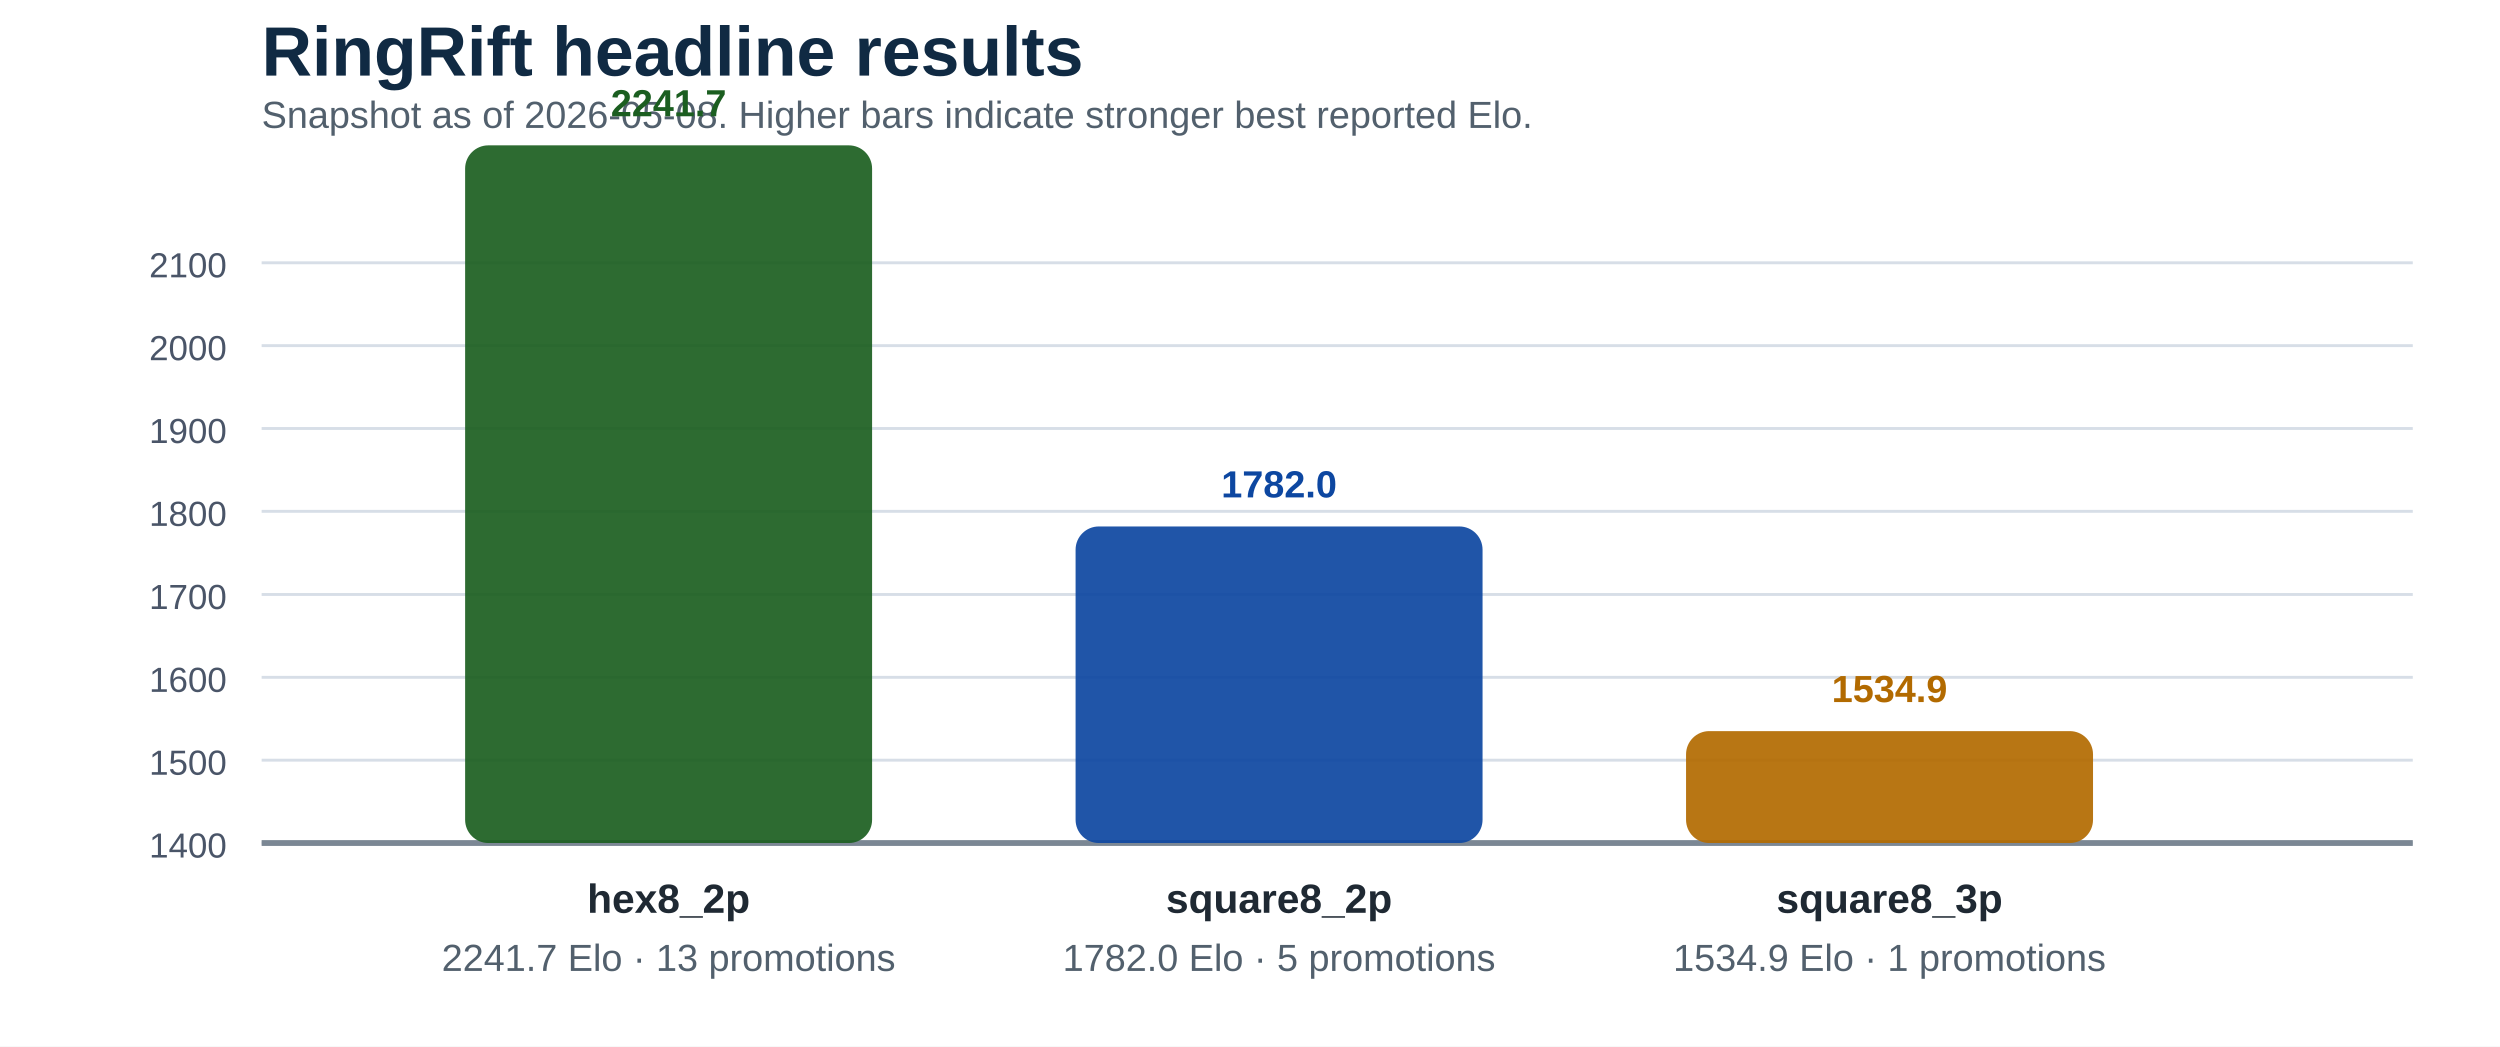
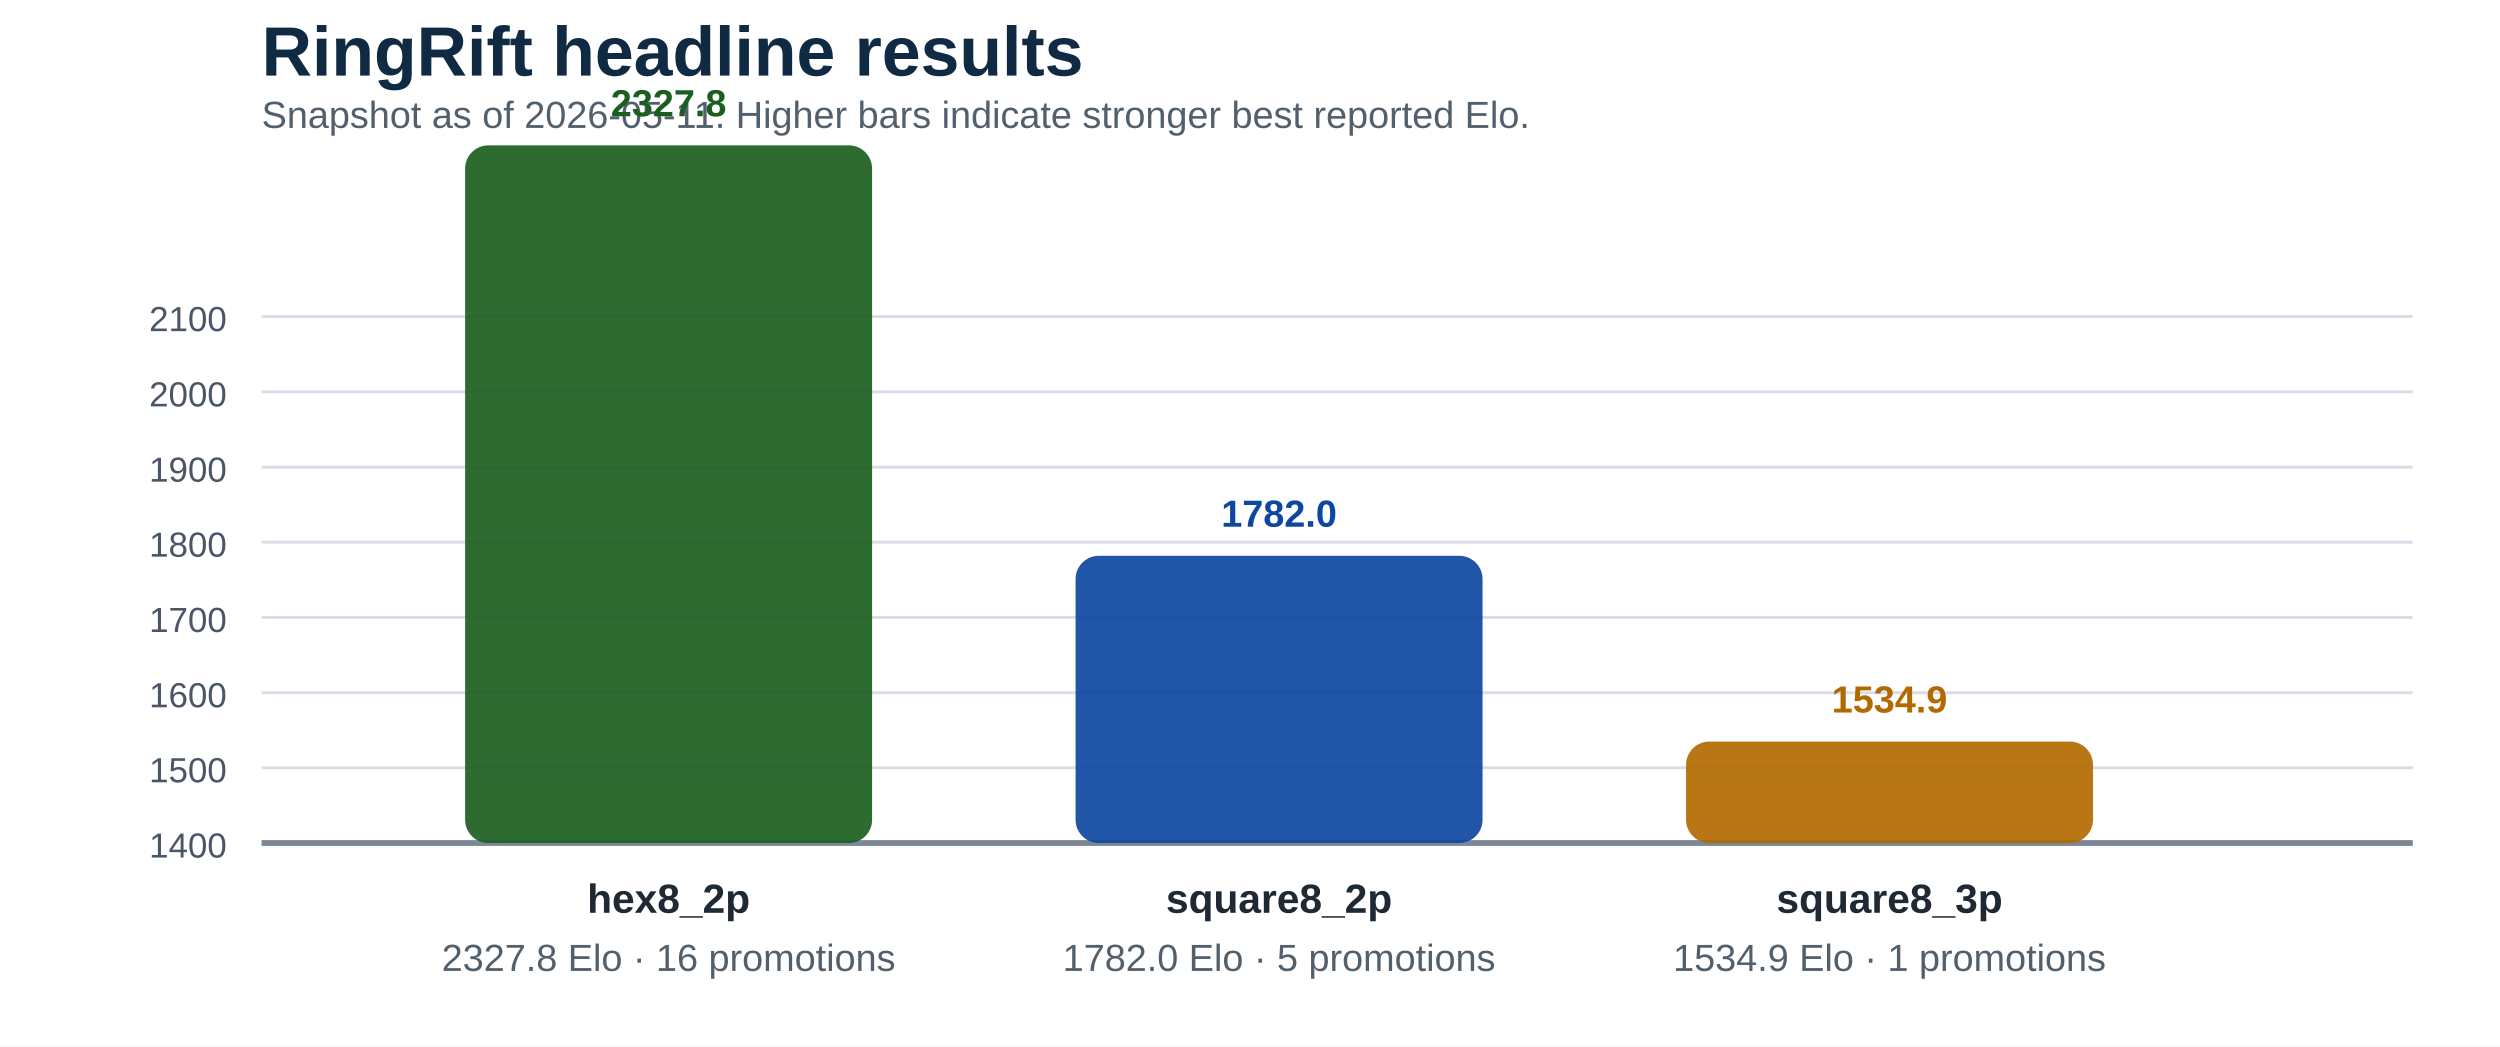
<svg xmlns="http://www.w3.org/2000/svg" width="860" height="360" viewBox="0 0 860 360">
  <rect width="100%" height="100%" fill="#ffffff" />
  <text x="90" y="26" font-family="Arial, sans-serif" font-size="24" font-weight="700" fill="#102a43">
    RingRift headline results
  </text>
  <text x="90" y="44" font-family="Arial, sans-serif" font-size="13" fill="#52606d">
-     Snapshot as of 2026-05-08. Higher bars indicate stronger best reported Elo.
+     Snapshot as of 2026-05-11. Higher bars indicate stronger best reported Elo.
  </text>
  <line x1="90" y1="290.0" x2="830" y2="290.0" stroke="#d7dee7" stroke-width="1" />
  <text x="78" y="295.0" text-anchor="end" font-family="Arial, sans-serif" font-size="12" fill="#4a5568">1400</text>
-   <line x1="90" y1="261.5" x2="830" y2="261.5" stroke="#d7dee7" stroke-width="1" />
-   <text x="78" y="266.5" text-anchor="end" font-family="Arial, sans-serif" font-size="12" fill="#4a5568">1500</text>
-   <line x1="90" y1="233.0" x2="830" y2="233.0" stroke="#d7dee7" stroke-width="1" />
-   <text x="78" y="238.0" text-anchor="end" font-family="Arial, sans-serif" font-size="12" fill="#4a5568">1600</text>
-   <line x1="90" y1="204.5" x2="830" y2="204.5" stroke="#d7dee7" stroke-width="1" />
-   <text x="78" y="209.5" text-anchor="end" font-family="Arial, sans-serif" font-size="12" fill="#4a5568">1700</text>
-   <line x1="90" y1="175.9" x2="830" y2="175.9" stroke="#d7dee7" stroke-width="1" />
-   <text x="78" y="180.9" text-anchor="end" font-family="Arial, sans-serif" font-size="12" fill="#4a5568">1800</text>
-   <line x1="90" y1="147.4" x2="830" y2="147.4" stroke="#d7dee7" stroke-width="1" />
-   <text x="78" y="152.4" text-anchor="end" font-family="Arial, sans-serif" font-size="12" fill="#4a5568">1900</text>
-   <line x1="90" y1="118.9" x2="830" y2="118.9" stroke="#d7dee7" stroke-width="1" />
-   <text x="78" y="123.9" text-anchor="end" font-family="Arial, sans-serif" font-size="12" fill="#4a5568">2000</text>
-   <line x1="90" y1="90.4" x2="830" y2="90.4" stroke="#d7dee7" stroke-width="1" />
-   <text x="78" y="95.4" text-anchor="end" font-family="Arial, sans-serif" font-size="12" fill="#4a5568">2100</text>
+   <line x1="90" y1="264.1" x2="830" y2="264.1" stroke="#d7dee7" stroke-width="1" />
+   <text x="78" y="269.1" text-anchor="end" font-family="Arial, sans-serif" font-size="12" fill="#4a5568">1500</text>
+   <line x1="90" y1="238.3" x2="830" y2="238.3" stroke="#d7dee7" stroke-width="1" />
+   <text x="78" y="243.3" text-anchor="end" font-family="Arial, sans-serif" font-size="12" fill="#4a5568">1600</text>
+   <line x1="90" y1="212.4" x2="830" y2="212.4" stroke="#d7dee7" stroke-width="1" />
+   <text x="78" y="217.4" text-anchor="end" font-family="Arial, sans-serif" font-size="12" fill="#4a5568">1700</text>
+   <line x1="90" y1="186.5" x2="830" y2="186.5" stroke="#d7dee7" stroke-width="1" />
+   <text x="78" y="191.5" text-anchor="end" font-family="Arial, sans-serif" font-size="12" fill="#4a5568">1800</text>
+   <line x1="90" y1="160.7" x2="830" y2="160.7" stroke="#d7dee7" stroke-width="1" />
+   <text x="78" y="165.7" text-anchor="end" font-family="Arial, sans-serif" font-size="12" fill="#4a5568">1900</text>
+   <line x1="90" y1="134.8" x2="830" y2="134.8" stroke="#d7dee7" stroke-width="1" />
+   <text x="78" y="139.8" text-anchor="end" font-family="Arial, sans-serif" font-size="12" fill="#4a5568">2000</text>
+   <line x1="90" y1="108.9" x2="830" y2="108.9" stroke="#d7dee7" stroke-width="1" />
+   <text x="78" y="113.9" text-anchor="end" font-family="Arial, sans-serif" font-size="12" fill="#4a5568">2100</text>
  <line x1="90" y1="290.0" x2="830" y2="290.0" stroke="#7b8794" stroke-width="2" />
  <rect x="160" y="50.0" width="140" height="240.0" rx="8" fill="#1b5e20" opacity="0.92" />
-   <rect x="370" y="181.1" width="140" height="108.9" rx="8" fill="#0d47a1" opacity="0.92" />
-   <rect x="580" y="251.5" width="140" height="38.5" rx="8" fill="#b26a00" opacity="0.92" />
+   <rect x="370" y="191.2" width="140" height="98.8" rx="8" fill="#0d47a1" opacity="0.92" />
+   <rect x="580" y="255.1" width="140" height="34.9" rx="8" fill="#b26a00" opacity="0.92" />
  <text x="230.0" y="314" text-anchor="middle" font-family="Arial, sans-serif" font-size="14" font-weight="700" fill="#1f2933">hex8_2p</text>
-   <text x="230.0" y="334" text-anchor="middle" font-family="Arial, sans-serif" font-size="13" fill="#52606d">2241.7 Elo · 13 promotions</text>
-   <text x="230.0" y="40.0" text-anchor="middle" font-family="Arial, sans-serif" font-size="13" font-weight="700" fill="#1b5e20">2241.7</text>
+   <text x="230.0" y="334" text-anchor="middle" font-family="Arial, sans-serif" font-size="13" fill="#52606d">2327.8 Elo · 16 promotions</text>
+   <text x="230.0" y="40.0" text-anchor="middle" font-family="Arial, sans-serif" font-size="13" font-weight="700" fill="#1b5e20">2327.8</text>
  <text x="440.0" y="314" text-anchor="middle" font-family="Arial, sans-serif" font-size="14" font-weight="700" fill="#1f2933">square8_2p</text>
  <text x="440.0" y="334" text-anchor="middle" font-family="Arial, sans-serif" font-size="13" fill="#52606d">1782.0 Elo · 5 promotions</text>
-   <text x="440.0" y="171.1" text-anchor="middle" font-family="Arial, sans-serif" font-size="13" font-weight="700" fill="#0d47a1">1782.0</text>
+   <text x="440.0" y="181.2" text-anchor="middle" font-family="Arial, sans-serif" font-size="13" font-weight="700" fill="#0d47a1">1782.0</text>
  <text x="650.0" y="314" text-anchor="middle" font-family="Arial, sans-serif" font-size="14" font-weight="700" fill="#1f2933">square8_3p</text>
  <text x="650.0" y="334" text-anchor="middle" font-family="Arial, sans-serif" font-size="13" fill="#52606d">1534.9 Elo · 1 promotions</text>
-   <text x="650.0" y="241.5" text-anchor="middle" font-family="Arial, sans-serif" font-size="13" font-weight="700" fill="#b26a00">1534.9</text>
+   <text x="650.0" y="245.1" text-anchor="middle" font-family="Arial, sans-serif" font-size="13" font-weight="700" fill="#b26a00">1534.9</text>
</svg>
